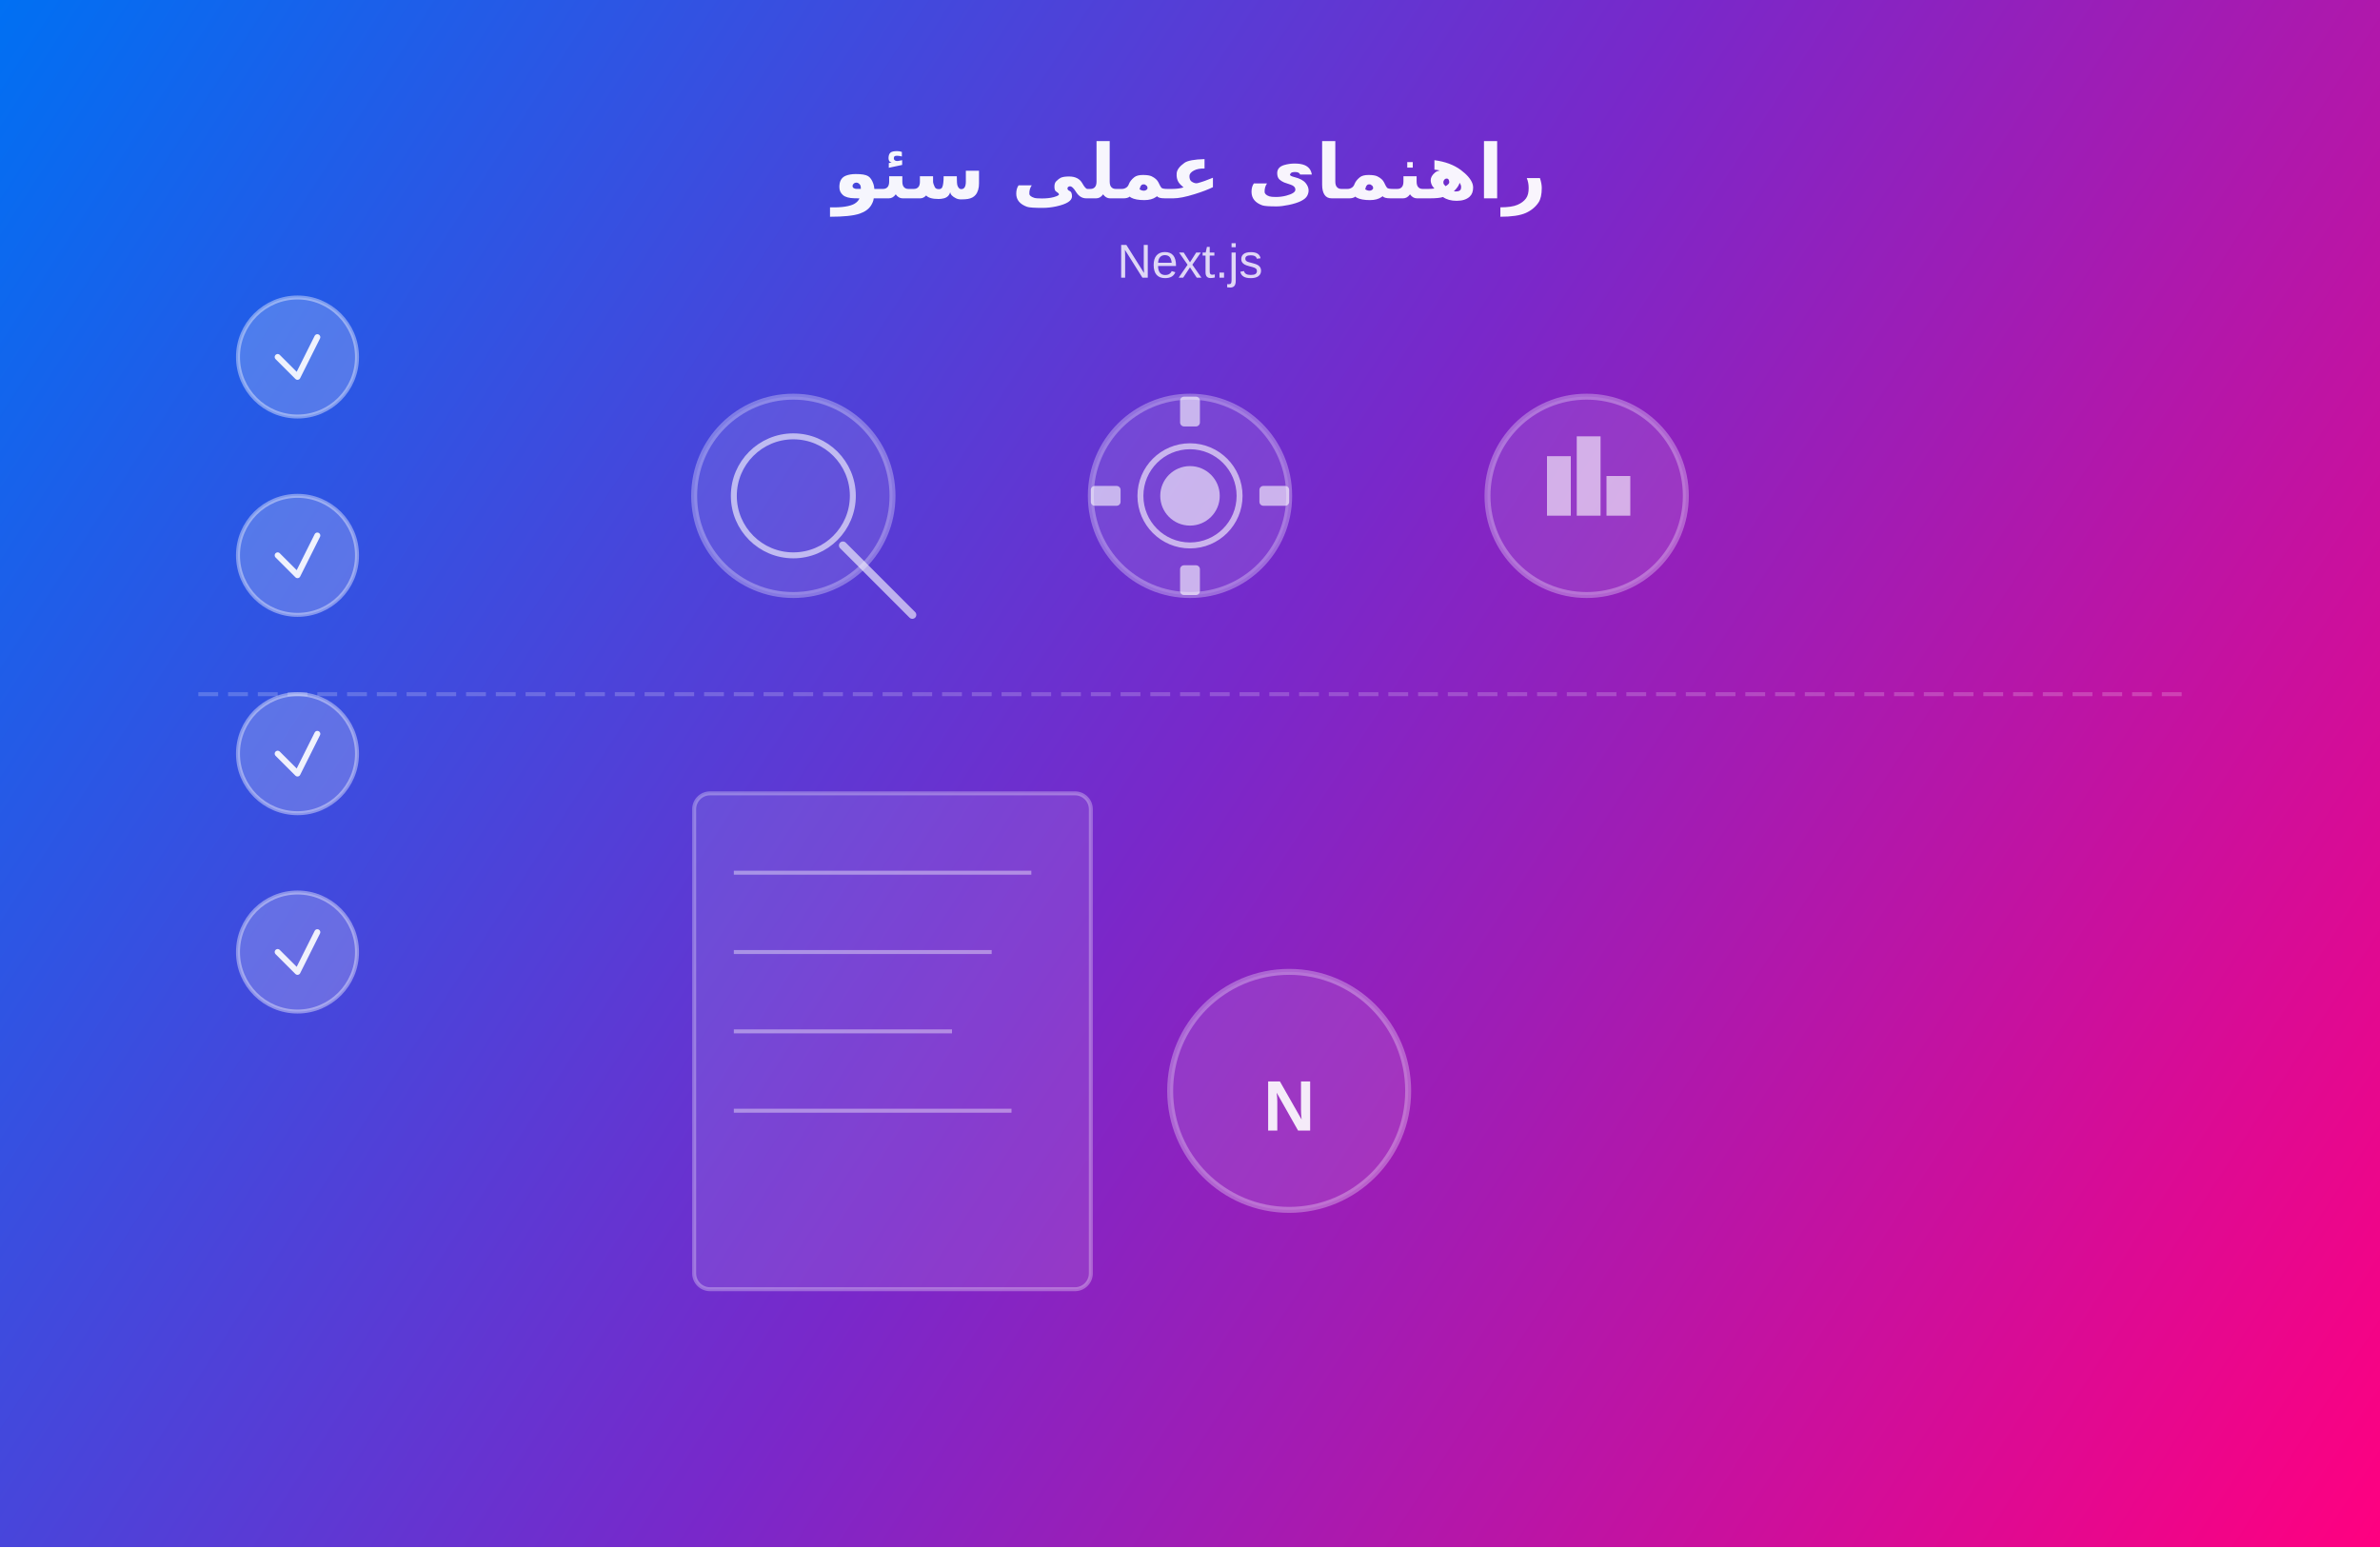
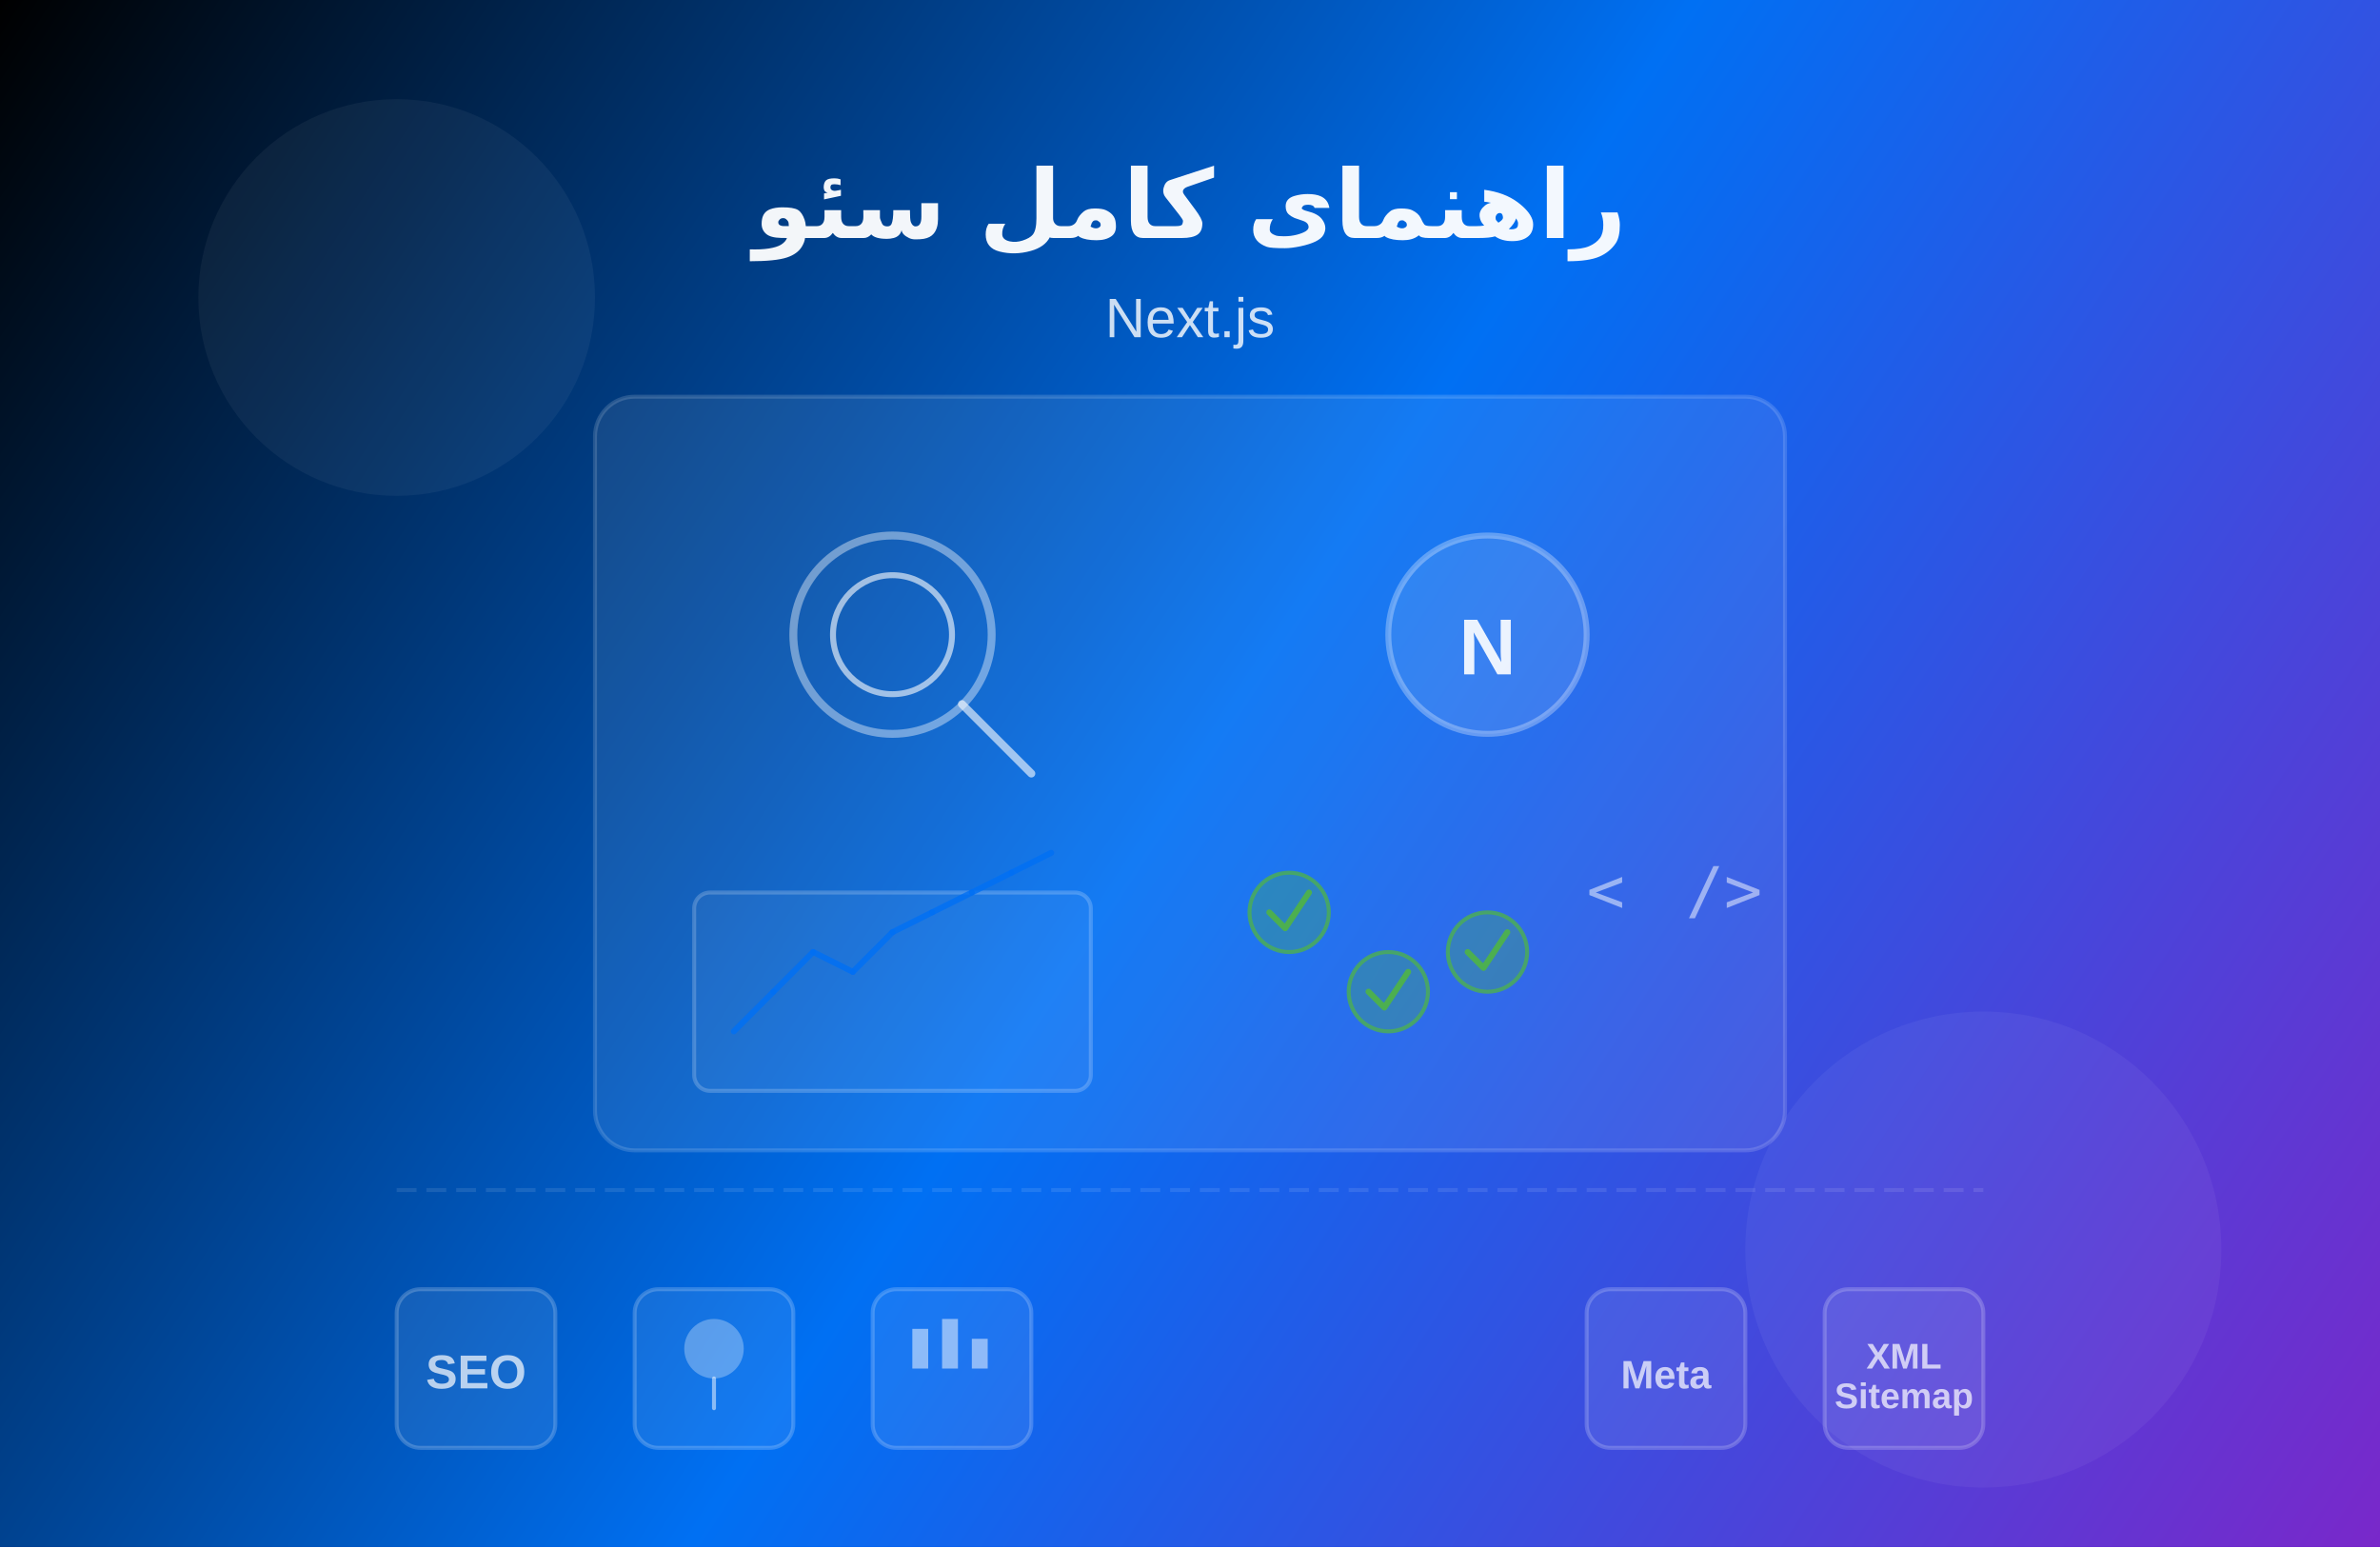
<svg xmlns="http://www.w3.org/2000/svg" width="1200" height="780" viewBox="0 0 1200 780" fill="none">
  <rect width="1200" height="780" fill="url(#gradient)" />
  <defs>
    <linearGradient id="gradient" x1="0" y1="0" x2="1200" y2="780" gradientUnits="userSpaceOnUse">
-       <stop offset="0%" stop-color="#0070f3" />
-       <stop offset="50%" stop-color="#7928ca" />
-       <stop offset="100%" stop-color="#ff0080" />
+       <stop offset="0%" stop-color="#000000" />
+       <stop offset="50%" stop-color="#0070f3" />
+       <stop offset="100%" stop-color="#7928ca" />
    </linearGradient>
  </defs>
-   <circle cx="150" cy="180" r="30" fill="rgba(255,255,255,0.2)" stroke="rgba(255,255,255,0.4)" stroke-width="2" />
-   <path d="M 140 180 L 150 190 L 160 170" stroke="rgba(255,255,255,0.9)" stroke-width="3" stroke-linecap="round" stroke-linejoin="round" fill="none" />
-   <circle cx="150" cy="280" r="30" fill="rgba(255,255,255,0.2)" stroke="rgba(255,255,255,0.4)" stroke-width="2" />
-   <path d="M 140 280 L 150 290 L 160 270" stroke="rgba(255,255,255,0.9)" stroke-width="3" stroke-linecap="round" stroke-linejoin="round" fill="none" />
-   <circle cx="150" cy="380" r="30" fill="rgba(255,255,255,0.2)" stroke="rgba(255,255,255,0.4)" stroke-width="2" />
-   <path d="M 140 380 L 150 390 L 160 370" stroke="rgba(255,255,255,0.9)" stroke-width="3" stroke-linecap="round" stroke-linejoin="round" fill="none" />
-   <circle cx="150" cy="480" r="30" fill="rgba(255,255,255,0.2)" stroke="rgba(255,255,255,0.4)" stroke-width="2" />
-   <path d="M 140 480 L 150 490 L 160 470" stroke="rgba(255,255,255,0.9)" stroke-width="3" stroke-linecap="round" stroke-linejoin="round" fill="none" />
-   <circle cx="400" cy="250" r="50" fill="rgba(255,255,255,0.1)" stroke="rgba(255,255,255,0.3)" stroke-width="3" />
-   <circle cx="400" cy="250" r="30" fill="none" stroke="rgba(255,255,255,0.6)" stroke-width="3" />
-   <line x1="425" y1="275" x2="460" y2="310" stroke="rgba(255,255,255,0.6)" stroke-width="4" stroke-linecap="round" />
-   <circle cx="600" cy="250" r="50" fill="rgba(255,255,255,0.1)" stroke="rgba(255,255,255,0.3)" stroke-width="3" />
-   <circle cx="600" cy="250" r="25" fill="none" stroke="rgba(255,255,255,0.6)" stroke-width="3" />
-   <circle cx="600" cy="250" r="15" fill="rgba(255,255,255,0.6)" />
-   <rect x="595" y="200" width="10" height="15" rx="2" fill="rgba(255,255,255,0.6)" />
-   <rect x="595" y="285" width="10" height="15" rx="2" fill="rgba(255,255,255,0.6)" />
-   <rect x="550" y="245" width="15" height="10" rx="2" fill="rgba(255,255,255,0.6)" />
-   <rect x="635" y="245" width="15" height="10" rx="2" fill="rgba(255,255,255,0.6)" />
-   <circle cx="800" cy="250" r="50" fill="rgba(255,255,255,0.1)" stroke="rgba(255,255,255,0.3)" stroke-width="3" />
-   <rect x="780" y="230" width="12" height="30" fill="rgba(255,255,255,0.6)" />
-   <rect x="795" y="220" width="12" height="40" fill="rgba(255,255,255,0.6)" />
-   <rect x="810" y="240" width="12" height="20" fill="rgba(255,255,255,0.6)" />
-   <rect x="350" y="400" width="200" height="250" rx="8" fill="rgba(255,255,255,0.1)" stroke="rgba(255,255,255,0.3)" stroke-width="2" />
-   <line x1="370" y1="440" x2="520" y2="440" stroke="rgba(255,255,255,0.4)" stroke-width="2" />
-   <line x1="370" y1="480" x2="500" y2="480" stroke="rgba(255,255,255,0.4)" stroke-width="2" />
-   <line x1="370" y1="520" x2="480" y2="520" stroke="rgba(255,255,255,0.4)" stroke-width="2" />
-   <line x1="370" y1="560" x2="510" y2="560" stroke="rgba(255,255,255,0.4)" stroke-width="2" />
-   <circle cx="650" cy="550" r="60" fill="rgba(255,255,255,0.1)" stroke="rgba(255,255,255,0.3)" stroke-width="3" />
-   <text x="650" y="570" font-family="Arial, sans-serif" font-size="36" font-weight="bold" fill="rgba(255,255,255,0.9)" text-anchor="middle">N</text>
-   <text x="600" y="100" font-family="Arial, sans-serif" font-size="38" font-weight="bold" fill="rgba(255,255,255,0.95)" text-anchor="middle">راهنمای عملی سئو</text>
-   <text x="600" y="140" font-family="Arial, sans-serif" font-size="24" fill="rgba(255,255,255,0.8)" text-anchor="middle">Next.js</text>
-   <line x1="100" y1="350" x2="1100" y2="350" stroke="rgba(255,255,255,0.2)" stroke-width="2" stroke-dasharray="10,5" />
+   <circle cx="200" cy="150" r="100" fill="rgba(255,255,255,0.05)" />
+   <circle cx="1000" cy="630" r="120" fill="rgba(255,255,255,0.05)" />
+   <rect x="300" y="200" width="600" height="380" rx="20" fill="rgba(255,255,255,0.08)" stroke="rgba(255,255,255,0.15)" stroke-width="2" />
+   <circle cx="450" cy="320" r="50" fill="none" stroke="rgba(255,255,255,0.4)" stroke-width="4" />
+   <circle cx="450" cy="320" r="30" fill="none" stroke="rgba(255,255,255,0.6)" stroke-width="3" />
+   <line x1="485" y1="355" x2="520" y2="390" stroke="rgba(255,255,255,0.6)" stroke-width="4" stroke-linecap="round" />
+   <circle cx="750" cy="320" r="50" fill="rgba(255,255,255,0.1)" stroke="rgba(255,255,255,0.3)" stroke-width="3" />
+   <text x="750" y="340" font-family="Arial, sans-serif" font-size="40" font-weight="bold" fill="rgba(255,255,255,0.9)" text-anchor="middle">N</text>
+   <rect x="350" y="450" width="200" height="100" rx="8" fill="rgba(255,255,255,0.05)" stroke="rgba(255,255,255,0.2)" stroke-width="2" />
+   <line x1="370" y1="520" x2="390" y2="500" stroke="rgba(0,112,243,0.8)" stroke-width="3" stroke-linecap="round" />
+   <line x1="390" y1="500" x2="410" y2="480" stroke="rgba(0,112,243,0.8)" stroke-width="3" stroke-linecap="round" />
+   <line x1="410" y1="480" x2="430" y2="490" stroke="rgba(0,112,243,0.8)" stroke-width="3" stroke-linecap="round" />
+   <line x1="430" y1="490" x2="450" y2="470" stroke="rgba(0,112,243,0.8)" stroke-width="3" stroke-linecap="round" />
+   <line x1="450" y1="470" x2="470" y2="460" stroke="rgba(0,112,243,0.8)" stroke-width="3" stroke-linecap="round" />
+   <line x1="470" y1="460" x2="490" y2="450" stroke="rgba(0,112,243,0.8)" stroke-width="3" stroke-linecap="round" />
+   <line x1="490" y1="450" x2="510" y2="440" stroke="rgba(0,112,243,0.8)" stroke-width="3" stroke-linecap="round" />
+   <line x1="510" y1="440" x2="530" y2="430" stroke="rgba(0,112,243,0.8)" stroke-width="3" stroke-linecap="round" />
+   <circle cx="650" cy="460" r="20" fill="rgba(76,175,80,0.3)" stroke="rgba(76,175,80,0.8)" stroke-width="2" />
+   <path d="M 640 460 L 648 468 L 660 450" stroke="rgba(76,175,80,1)" stroke-width="3" stroke-linecap="round" stroke-linejoin="round" fill="none" />
+   <circle cx="700" cy="500" r="20" fill="rgba(76,175,80,0.3)" stroke="rgba(76,175,80,0.8)" stroke-width="2" />
+   <path d="M 690 500 L 698 508 L 710 490" stroke="rgba(76,175,80,1)" stroke-width="3" stroke-linecap="round" stroke-linejoin="round" fill="none" />
+   <circle cx="750" cy="480" r="20" fill="rgba(76,175,80,0.3)" stroke="rgba(76,175,80,0.8)" stroke-width="2" />
+   <path d="M 740 480 L 748 488 L 760 470" stroke="rgba(76,175,80,1)" stroke-width="3" stroke-linecap="round" stroke-linejoin="round" fill="none" />
+   <text x="800" y="460" font-family="monospace" font-size="32" fill="rgba(255,255,255,0.5)">&lt;</text>
+   <text x="850" y="460" font-family="monospace" font-size="32" fill="rgba(255,255,255,0.5)">/&gt;</text>
+   <text x="600" y="120" font-family="Arial, sans-serif" font-size="48" font-weight="bold" fill="rgba(255,255,255,0.95)" text-anchor="middle">راهنمای کامل سئو</text>
+   <text x="600" y="170" font-family="Arial, sans-serif" font-size="28" fill="rgba(255,255,255,0.8)" text-anchor="middle">Next.js</text>
+   <line x1="200" y1="600" x2="1000" y2="600" stroke="rgba(255,255,255,0.1)" stroke-width="2" stroke-dasharray="10,5" />
+   <rect x="200" y="650" width="80" height="80" rx="12" fill="rgba(255,255,255,0.08)" stroke="rgba(255,255,255,0.2)" stroke-width="2" />
+   <text x="240" y="700" font-family="Arial, sans-serif" font-size="24" font-weight="bold" fill="rgba(255,255,255,0.7)" text-anchor="middle">SEO</text>
+   <rect x="320" y="650" width="80" height="80" rx="12" fill="rgba(255,255,255,0.08)" stroke="rgba(255,255,255,0.2)" stroke-width="2" />
+   <circle cx="360" cy="680" r="15" fill="rgba(255,255,255,0.3)" />
+   <line x1="360" y1="695" x2="360" y2="710" stroke="rgba(255,255,255,0.5)" stroke-width="2" stroke-linecap="round" />
+   <rect x="440" y="650" width="80" height="80" rx="12" fill="rgba(255,255,255,0.08)" stroke="rgba(255,255,255,0.2)" stroke-width="2" />
+   <rect x="460" y="670" width="8" height="20" fill="rgba(255,255,255,0.5)" />
+   <rect x="475" y="665" width="8" height="25" fill="rgba(255,255,255,0.5)" />
+   <rect x="490" y="675" width="8" height="15" fill="rgba(255,255,255,0.5)" />
+   <rect x="800" y="650" width="80" height="80" rx="12" fill="rgba(255,255,255,0.08)" stroke="rgba(255,255,255,0.2)" stroke-width="2" />
+   <text x="840" y="700" font-family="Arial, sans-serif" font-size="20" font-weight="bold" fill="rgba(255,255,255,0.7)" text-anchor="middle">Meta</text>
+   <rect x="920" y="650" width="80" height="80" rx="12" fill="rgba(255,255,255,0.08)" stroke="rgba(255,255,255,0.2)" stroke-width="2" />
+   <text x="960" y="690" font-family="Arial, sans-serif" font-size="18" font-weight="bold" fill="rgba(255,255,255,0.7)" text-anchor="middle">XML</text>
+   <text x="960" y="710" font-family="Arial, sans-serif" font-size="18" font-weight="bold" fill="rgba(255,255,255,0.7)" text-anchor="middle">Sitemap</text>
</svg>
